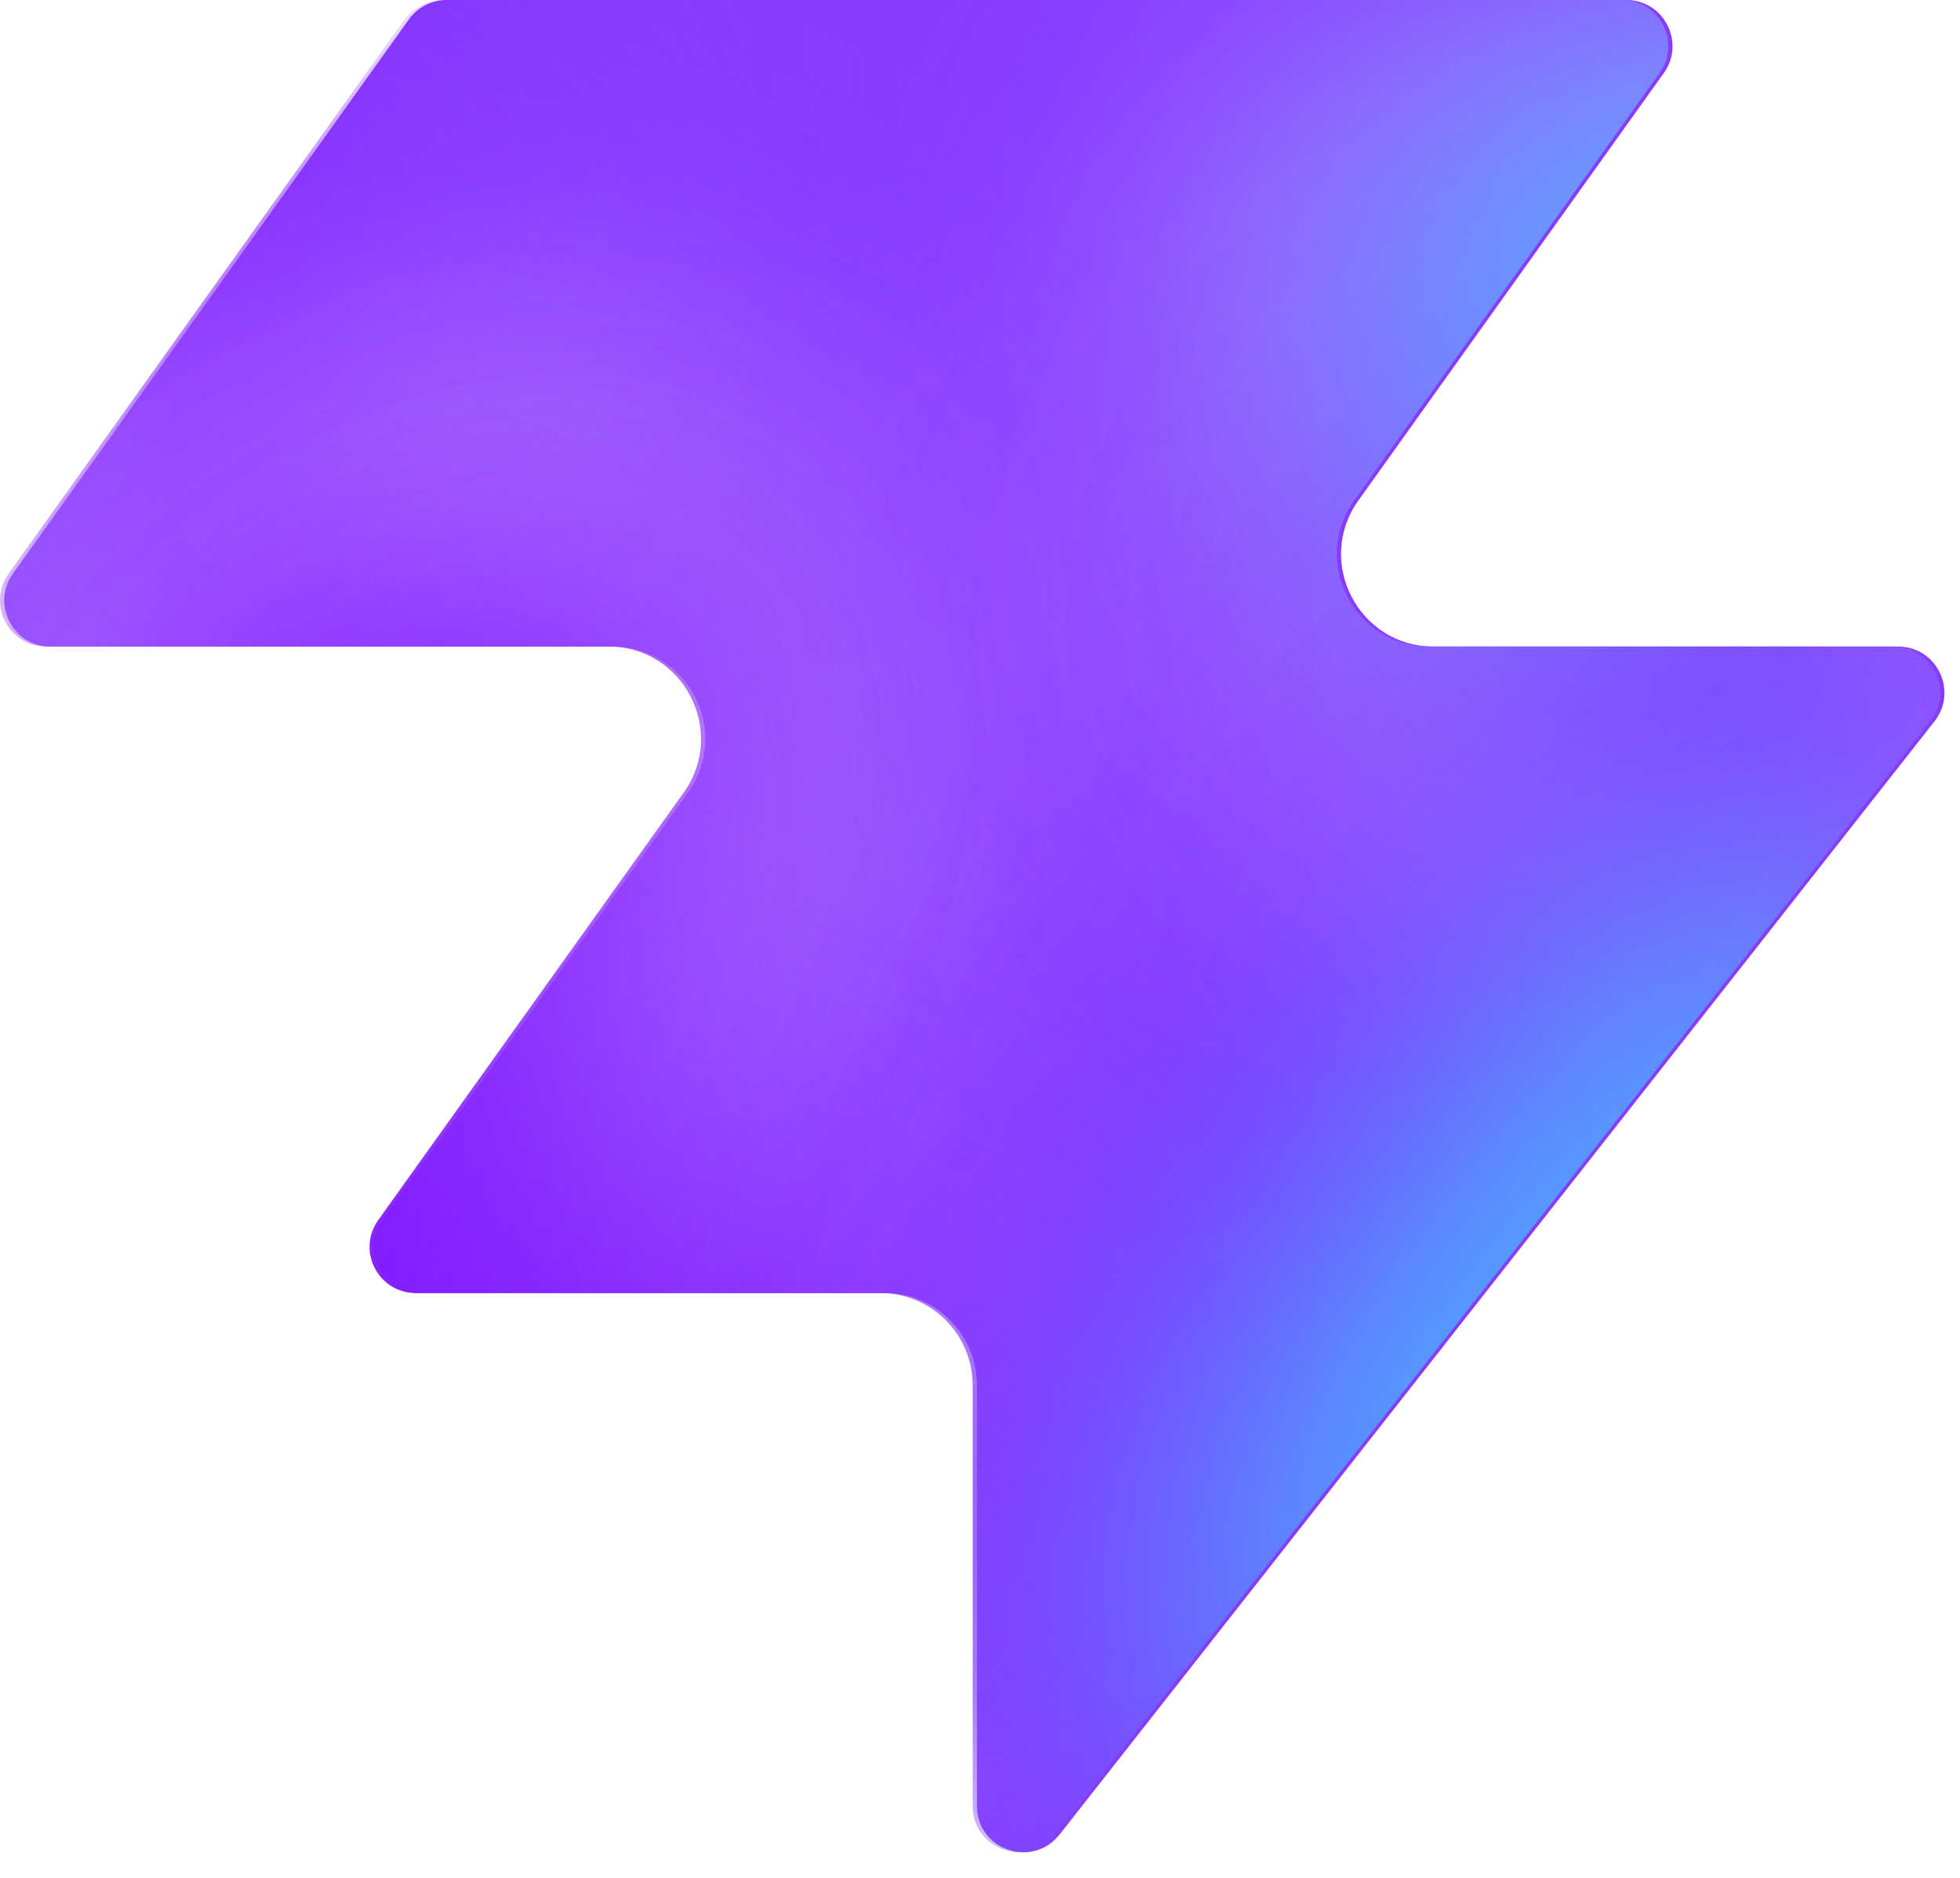
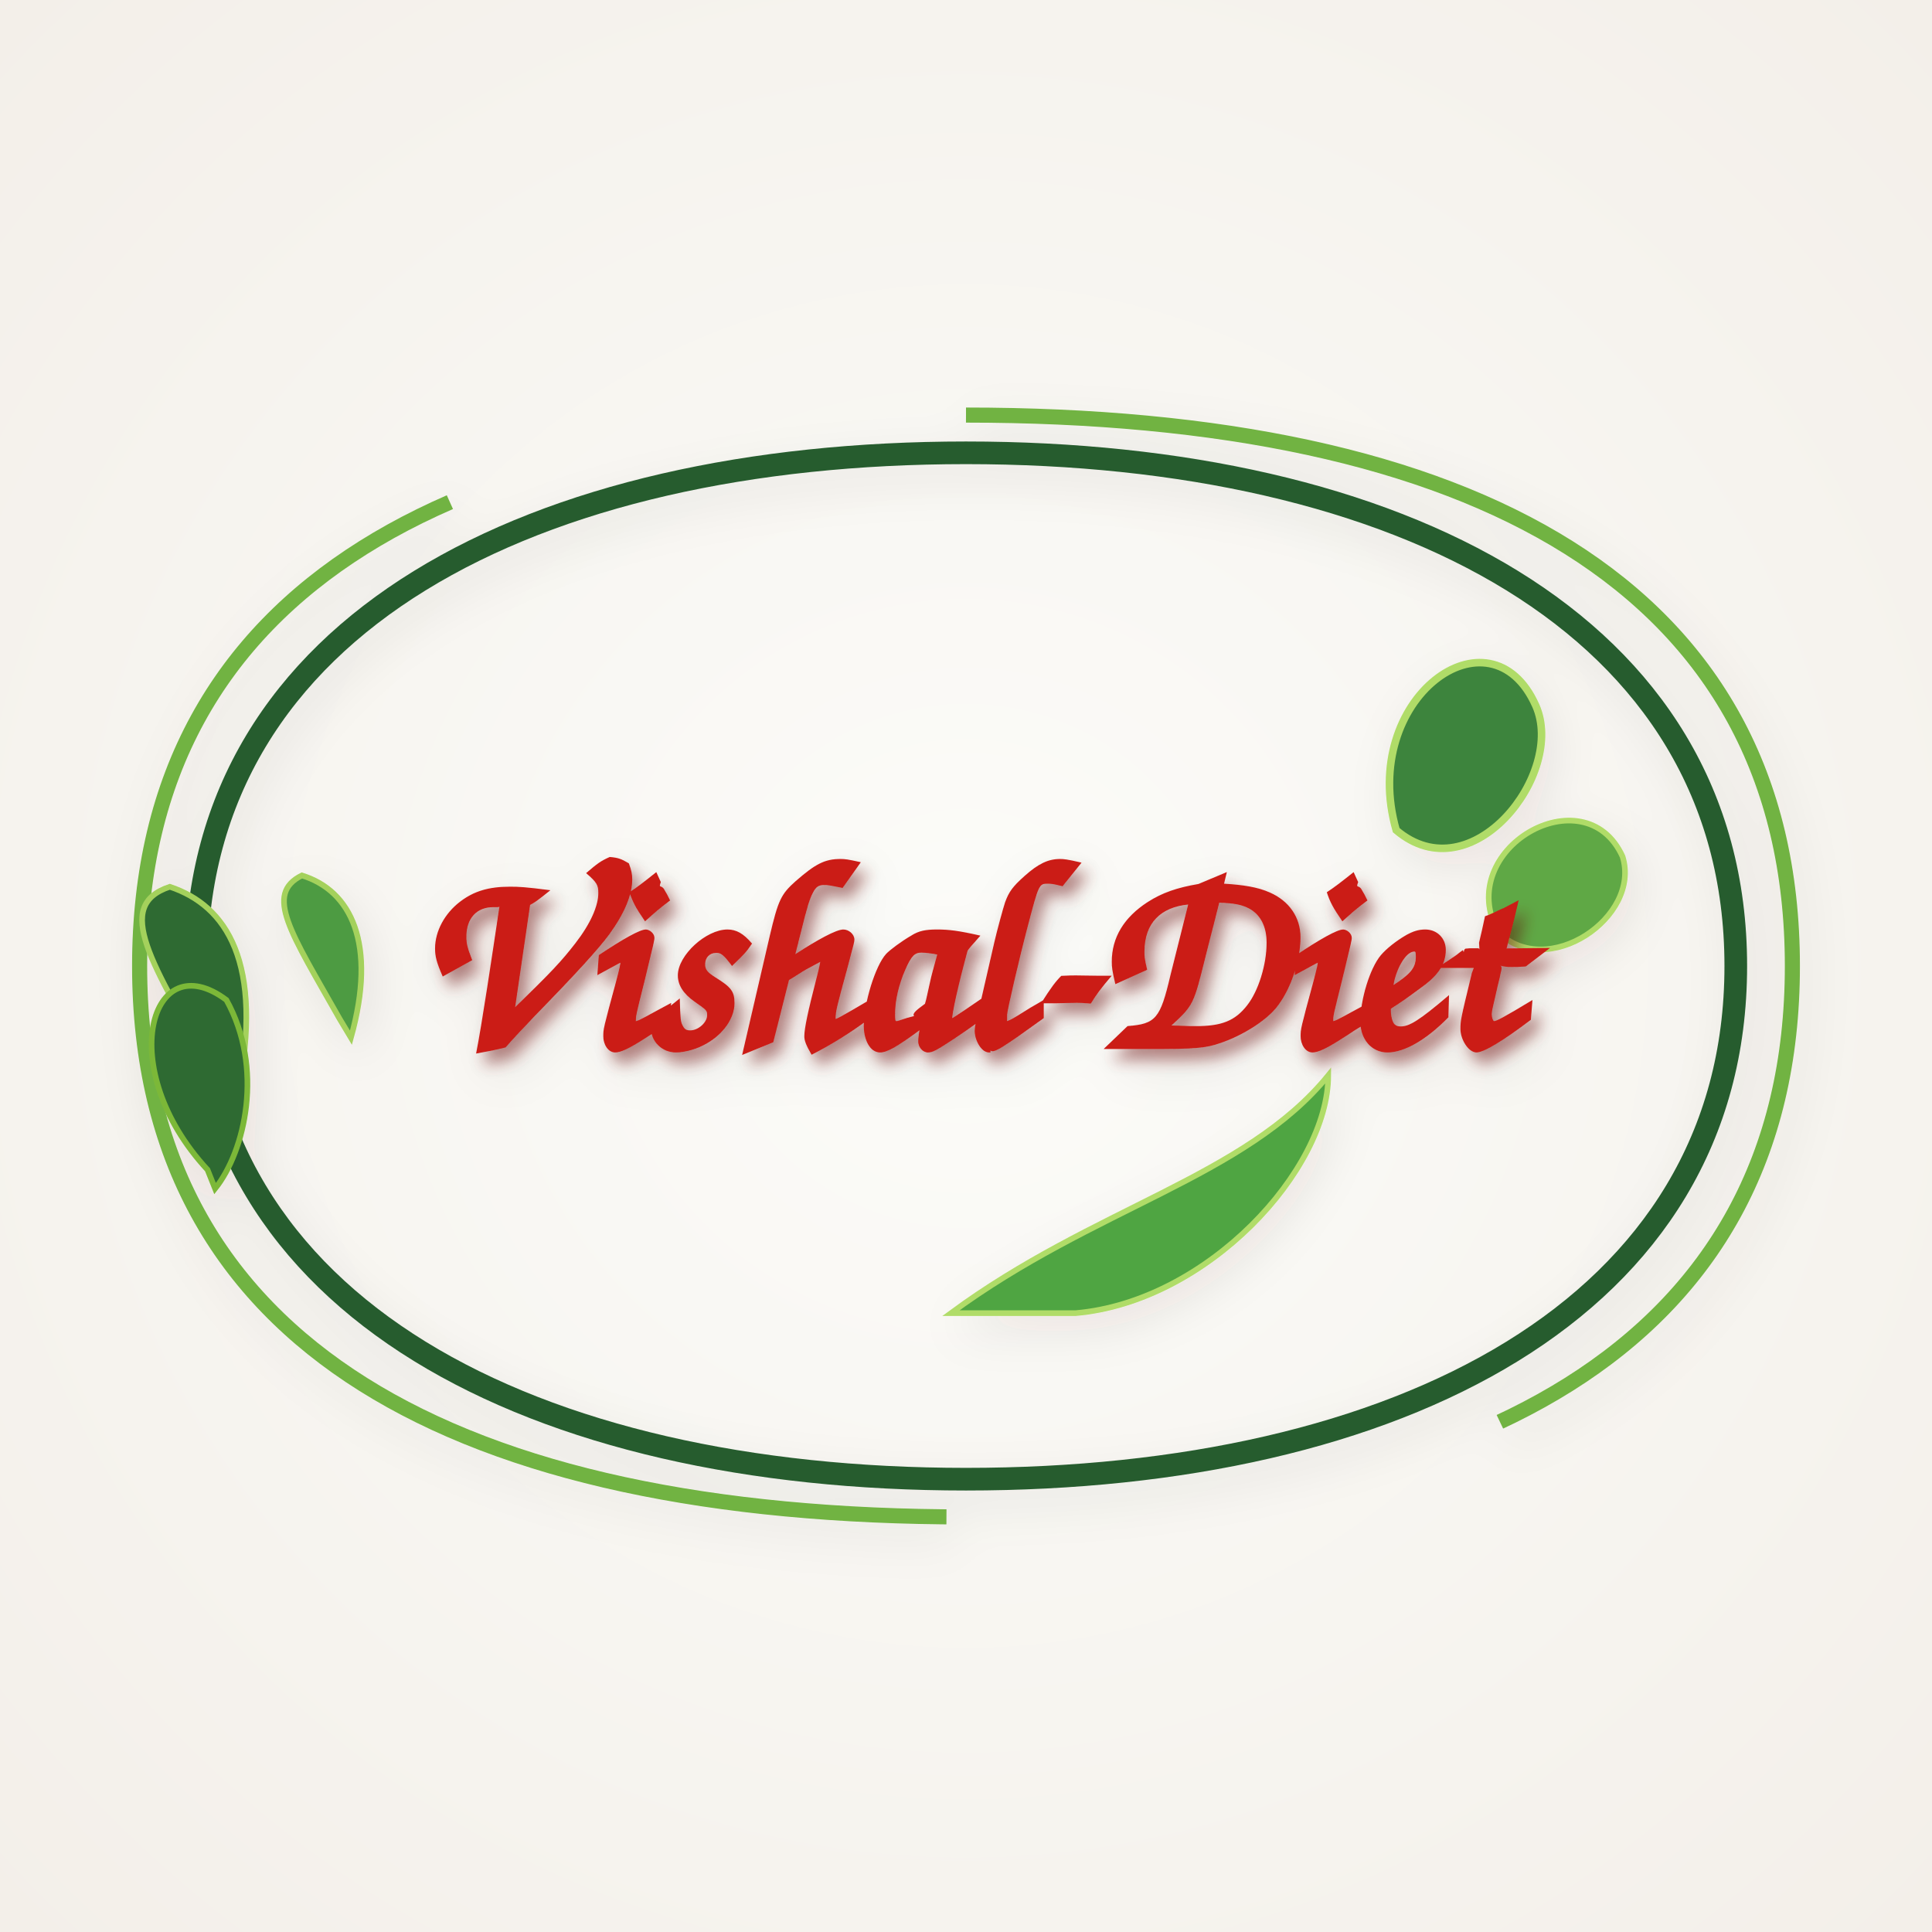
- <svg xmlns="http://www.w3.org/2000/svg" width="48" height="46" fill="none" viewBox="0 0 48 46">
-   <path fill="#863bff" d="M25.946 44.938c-.664.845-2.021.375-2.021-.698V33.937a2.26 2.26 0 0 0-2.262-2.262H10.287c-.92 0-1.456-1.04-.92-1.788l7.48-10.471c1.07-1.497 0-3.578-1.842-3.578H1.237c-.92 0-1.456-1.04-.92-1.788L10.013.474c.214-.297.556-.474.92-.474h28.894c.92 0 1.456 1.04.92 1.788l-7.48 10.471c-1.07 1.498 0 3.579 1.842 3.579h11.377c.943 0 1.473 1.088.89 1.83L25.947 44.94z" style="fill:#863bff;fill:color(display-p3 .525 .23 1);fill-opacity:1" />
-   <mask id="a" width="48" height="46" x="0" y="0" maskUnits="userSpaceOnUse" style="mask-type:alpha">
-     <path fill="#000" d="M25.842 44.938c-.664.844-2.021.375-2.021-.698V33.937a2.26 2.26 0 0 0-2.262-2.262H10.183c-.92 0-1.456-1.04-.92-1.788l7.48-10.471c1.07-1.498 0-3.579-1.842-3.579H1.133c-.92 0-1.456-1.04-.92-1.787L9.91.473c.214-.297.556-.474.92-.474h28.894c.92 0 1.456 1.04.92 1.788l-7.48 10.471c-1.07 1.498 0 3.578 1.842 3.578h11.377c.943 0 1.473 1.088.89 1.832L25.843 44.94z" style="fill:#000;fill-opacity:1" />
-   </mask>
-   <g mask="url(#a)">
-     <g filter="url(#b)">
-       <ellipse cx="5.508" cy="14.704" fill="#ede6ff" rx="5.508" ry="14.704" style="fill:#ede6ff;fill:color(display-p3 .927 .903 1);fill-opacity:1" transform="matrix(.00324 1 1 -.00324 -4.47 31.516)" />
-     </g>
-     <g filter="url(#c)">
-       <ellipse cx="10.399" cy="29.851" fill="#ede6ff" rx="10.399" ry="29.851" style="fill:#ede6ff;fill:color(display-p3 .927 .903 1);fill-opacity:1" transform="matrix(.00324 1 1 -.00324 -39.328 7.883)" />
-     </g>
-     <g filter="url(#d)">
-       <ellipse cx="5.508" cy="30.487" fill="#7e14ff" rx="5.508" ry="30.487" style="fill:#7e14ff;fill:color(display-p3 .492 .077 1);fill-opacity:1" transform="rotate(89.814 -25.913 -14.639)scale(1 -1)" />
-     </g>
-     <g filter="url(#e)">
-       <ellipse cx="5.508" cy="30.599" fill="#7e14ff" rx="5.508" ry="30.599" style="fill:#7e14ff;fill:color(display-p3 .492 .077 1);fill-opacity:1" transform="rotate(89.814 -32.644 -3.334)scale(1 -1)" />
-     </g>
-     <g filter="url(#f)">
-       <ellipse cx="5.508" cy="30.599" fill="#7e14ff" rx="5.508" ry="30.599" style="fill:#7e14ff;fill:color(display-p3 .492 .077 1);fill-opacity:1" transform="matrix(.00324 1 1 -.00324 -34.34 30.47)" />
-     </g>
-     <g filter="url(#g)">
-       <ellipse cx="14.072" cy="22.078" fill="#ede6ff" rx="14.072" ry="22.078" style="fill:#ede6ff;fill:color(display-p3 .927 .903 1);fill-opacity:1" transform="rotate(93.35 24.506 48.493)scale(-1 1)" />
-     </g>
-     <g filter="url(#h)">
-       <ellipse cx="3.47" cy="21.501" fill="#7e14ff" rx="3.47" ry="21.501" style="fill:#7e14ff;fill:color(display-p3 .492 .077 1);fill-opacity:1" transform="rotate(89.009 28.708 47.59)scale(-1 1)" />
-     </g>
-     <g filter="url(#i)">
-       <ellipse cx="3.47" cy="21.501" fill="#7e14ff" rx="3.47" ry="21.501" style="fill:#7e14ff;fill:color(display-p3 .492 .077 1);fill-opacity:1" transform="rotate(89.009 28.708 47.59)scale(-1 1)" />
-     </g>
-     <g filter="url(#j)">
-       <ellipse cx=".387" cy="8.972" fill="#7e14ff" rx="4.407" ry="29.108" style="fill:#7e14ff;fill:color(display-p3 .492 .077 1);fill-opacity:1" transform="rotate(39.51 .387 8.972)" />
-     </g>
-     <g filter="url(#k)">
-       <ellipse cx="47.523" cy="-6.092" fill="#7e14ff" rx="4.407" ry="29.108" style="fill:#7e14ff;fill:color(display-p3 .492 .077 1);fill-opacity:1" transform="rotate(37.892 47.523 -6.092)" />
-     </g>
-     <g filter="url(#l)">
-       <ellipse cx="41.412" cy="6.333" fill="#47bfff" rx="5.971" ry="9.665" style="fill:#47bfff;fill:color(display-p3 .28 .748 1);fill-opacity:1" transform="rotate(37.892 41.412 6.333)" />
-     </g>
-     <g filter="url(#m)">
-       <ellipse cx="-1.879" cy="38.332" fill="#7e14ff" rx="4.407" ry="29.108" style="fill:#7e14ff;fill:color(display-p3 .492 .077 1);fill-opacity:1" transform="rotate(37.892 -1.88 38.332)" />
-     </g>
-     <g filter="url(#n)">
-       <ellipse cx="-1.879" cy="38.332" fill="#7e14ff" rx="4.407" ry="29.108" style="fill:#7e14ff;fill:color(display-p3 .492 .077 1);fill-opacity:1" transform="rotate(37.892 -1.88 38.332)" />
-     </g>
-     <g filter="url(#o)">
-       <ellipse cx="35.651" cy="29.907" fill="#7e14ff" rx="4.407" ry="29.108" style="fill:#7e14ff;fill:color(display-p3 .492 .077 1);fill-opacity:1" transform="rotate(37.892 35.651 29.907)" />
-     </g>
-     <g filter="url(#p)">
-       <ellipse cx="38.418" cy="32.4" fill="#47bfff" rx="5.971" ry="15.297" style="fill:#47bfff;fill:color(display-p3 .28 .748 1);fill-opacity:1" transform="rotate(37.892 38.418 32.4)" />
-     </g>
-   </g>
+ <svg xmlns="http://www.w3.org/2000/svg" viewBox="0 0 512 512" width="100%" height="100%">
  <defs>
-     <filter id="b" width="60.045" height="41.654" x="-19.77" y="16.149" color-interpolation-filters="sRGB" filterUnits="userSpaceOnUse">
-       <feFlood flood-opacity="0" result="BackgroundImageFix" />
-       <feBlend in="SourceGraphic" in2="BackgroundImageFix" result="shape" />
-       <feGaussianBlur result="effect1_foregroundBlur_2002_17158" stdDeviation="7.659" />
-     </filter>
-     <filter id="c" width="90.34" height="51.437" x="-54.613" y="-7.533" color-interpolation-filters="sRGB" filterUnits="userSpaceOnUse">
-       <feFlood flood-opacity="0" result="BackgroundImageFix" />
-       <feBlend in="SourceGraphic" in2="BackgroundImageFix" result="shape" />
-       <feGaussianBlur result="effect1_foregroundBlur_2002_17158" stdDeviation="7.659" />
-     </filter>
-     <filter id="d" width="79.355" height="29.4" x="-49.64" y="2.03" color-interpolation-filters="sRGB" filterUnits="userSpaceOnUse">
-       <feFlood flood-opacity="0" result="BackgroundImageFix" />
-       <feBlend in="SourceGraphic" in2="BackgroundImageFix" result="shape" />
-       <feGaussianBlur result="effect1_foregroundBlur_2002_17158" stdDeviation="4.596" />
-     </filter>
-     <filter id="e" width="79.579" height="29.4" x="-45.045" y="20.029" color-interpolation-filters="sRGB" filterUnits="userSpaceOnUse">
-       <feFlood flood-opacity="0" result="BackgroundImageFix" />
-       <feBlend in="SourceGraphic" in2="BackgroundImageFix" result="shape" />
-       <feGaussianBlur result="effect1_foregroundBlur_2002_17158" stdDeviation="4.596" />
-     </filter>
-     <filter id="f" width="79.579" height="29.4" x="-43.513" y="21.178" color-interpolation-filters="sRGB" filterUnits="userSpaceOnUse">
-       <feFlood flood-opacity="0" result="BackgroundImageFix" />
-       <feBlend in="SourceGraphic" in2="BackgroundImageFix" result="shape" />
-       <feGaussianBlur result="effect1_foregroundBlur_2002_17158" stdDeviation="4.596" />
-     </filter>
-     <filter id="g" width="74.749" height="58.852" x="15.756" y="-17.901" color-interpolation-filters="sRGB" filterUnits="userSpaceOnUse">
-       <feFlood flood-opacity="0" result="BackgroundImageFix" />
-       <feBlend in="SourceGraphic" in2="BackgroundImageFix" result="shape" />
-       <feGaussianBlur result="effect1_foregroundBlur_2002_17158" stdDeviation="7.659" />
-     </filter>
-     <filter id="h" width="61.377" height="25.362" x="23.548" y="2.284" color-interpolation-filters="sRGB" filterUnits="userSpaceOnUse">
-       <feFlood flood-opacity="0" result="BackgroundImageFix" />
-       <feBlend in="SourceGraphic" in2="BackgroundImageFix" result="shape" />
-       <feGaussianBlur result="effect1_foregroundBlur_2002_17158" stdDeviation="4.596" />
-     </filter>
-     <filter id="i" width="61.377" height="25.362" x="23.548" y="2.284" color-interpolation-filters="sRGB" filterUnits="userSpaceOnUse">
-       <feFlood flood-opacity="0" result="BackgroundImageFix" />
-       <feBlend in="SourceGraphic" in2="BackgroundImageFix" result="shape" />
-       <feGaussianBlur result="effect1_foregroundBlur_2002_17158" stdDeviation="4.596" />
-     </filter>
-     <filter id="j" width="56.045" height="63.649" x="-27.636" y="-22.853" color-interpolation-filters="sRGB" filterUnits="userSpaceOnUse">
-       <feFlood flood-opacity="0" result="BackgroundImageFix" />
-       <feBlend in="SourceGraphic" in2="BackgroundImageFix" result="shape" />
-       <feGaussianBlur result="effect1_foregroundBlur_2002_17158" stdDeviation="4.596" />
-     </filter>
-     <filter id="k" width="54.814" height="64.646" x="20.116" y="-38.415" color-interpolation-filters="sRGB" filterUnits="userSpaceOnUse">
-       <feFlood flood-opacity="0" result="BackgroundImageFix" />
-       <feBlend in="SourceGraphic" in2="BackgroundImageFix" result="shape" />
-       <feGaussianBlur result="effect1_foregroundBlur_2002_17158" stdDeviation="4.596" />
-     </filter>
-     <filter id="l" width="33.541" height="35.313" x="24.641" y="-11.323" color-interpolation-filters="sRGB" filterUnits="userSpaceOnUse">
-       <feFlood flood-opacity="0" result="BackgroundImageFix" />
-       <feBlend in="SourceGraphic" in2="BackgroundImageFix" result="shape" />
-       <feGaussianBlur result="effect1_foregroundBlur_2002_17158" stdDeviation="4.596" />
-     </filter>
-     <filter id="m" width="54.814" height="64.646" x="-29.286" y="6.009" color-interpolation-filters="sRGB" filterUnits="userSpaceOnUse">
-       <feFlood flood-opacity="0" result="BackgroundImageFix" />
-       <feBlend in="SourceGraphic" in2="BackgroundImageFix" result="shape" />
-       <feGaussianBlur result="effect1_foregroundBlur_2002_17158" stdDeviation="4.596" />
-     </filter>
-     <filter id="n" width="54.814" height="64.646" x="-29.286" y="6.009" color-interpolation-filters="sRGB" filterUnits="userSpaceOnUse">
-       <feFlood flood-opacity="0" result="BackgroundImageFix" />
-       <feBlend in="SourceGraphic" in2="BackgroundImageFix" result="shape" />
-       <feGaussianBlur result="effect1_foregroundBlur_2002_17158" stdDeviation="4.596" />
-     </filter>
-     <filter id="o" width="54.814" height="64.646" x="8.244" y="-2.416" color-interpolation-filters="sRGB" filterUnits="userSpaceOnUse">
-       <feFlood flood-opacity="0" result="BackgroundImageFix" />
-       <feBlend in="SourceGraphic" in2="BackgroundImageFix" result="shape" />
-       <feGaussianBlur result="effect1_foregroundBlur_2002_17158" stdDeviation="4.596" />
-     </filter>
-     <filter id="p" width="39.409" height="43.623" x="18.713" y="10.588" color-interpolation-filters="sRGB" filterUnits="userSpaceOnUse">
-       <feFlood flood-opacity="0" result="BackgroundImageFix" />
-       <feBlend in="SourceGraphic" in2="BackgroundImageFix" result="shape" />
-       <feGaussianBlur result="effect1_foregroundBlur_2002_17158" stdDeviation="4.596" />
+     <filter id="natural-shadow" x="-10%" y="-10%" width="120%" height="120%">
+       <feDropShadow dx="2" dy="4" stdDeviation="6" flood-color="#3d2c18" flood-opacity="0.08" />
    </filter>
  </defs>
+   <radialGradient id="natural-paper" cx="50%" cy="50%" r="70%">
+     <stop offset="0%" stop-color="#FCFCF9" />
+     <stop offset="100%" stop-color="#F3EFE9" />
+   </radialGradient>
+   <rect width="512" height="512" fill="url(#natural-paper)" />
+   <g filter="url(#natural-shadow)">
+     <path d="M 256,120 C 370,120 460,165 460,256 C 460,347 370,392 256,392 C 142,392 52,347 52,256 C 52,165 142,120 256,120 Z" fill="none" stroke="#255b2d" stroke-width="6" />
+     <path d="M 256,110 C 390,110 475,155 475,256 C 475,357 390,402 256,402 C 122,402 37,357 37,256 C 37,155 122,110 256,110 Z" fill="none" stroke="#71b343" stroke-width="4" stroke-dasharray="450 150" />
+     <g transform="translate(45, 235)">
+       <path d="M 12,50 C -5,20 -15,5 0,0 C 15,5 25,20 18,55 Z" fill="#2d6a31" stroke="#a4d15c" stroke-width="1.5" />
+       <path d="M 45,35 C 32,12 25,2 35,-3 C 48,1 55,15 48,40 Z" fill="#4d9b43" stroke="#a4d15c" stroke-width="1.5" />
+       <path d="M 10,75 C -15,48 -5,15 15,30 C 25,48 20,70 12,80 Z" fill="#2d6a31" stroke="#7bb839" stroke-width="1.5" />
+     </g>
+     <g transform="translate(355, 175)">
+       <path d="M 15,45 C 5,10 40,-15 52,12 C 60,30 35,62 15,45 Z" fill="#3e843c" stroke="#b0dc68" stroke-width="2" />
+       <path d="M 42,72 C 30,50 65,30 75,52 C 80,68 55,85 42,72 Z" fill="#5fa845" stroke="#b0dc68" stroke-width="1.5" />
+     </g>
+     <path d="M 285,348 C 320,345 352,310 352,285 C 330,312 290,320 252,348 Z" fill="#4fa542" stroke="#b0dc68" stroke-width="1.5" />
+     <text x="254" y="278" font-family="'Brush Script MT', 'Apple Chancery', 'Segoe Print', cursive, sans-serif" font-size="70" font-weight="bold" fill="#cb1a18" text-anchor="middle" font-style="italic" filter="drop-shadow(2px 3px 2px rgba(100,0,0,0.45))">Vishal-Diet</text>
+   </g>
</svg>
